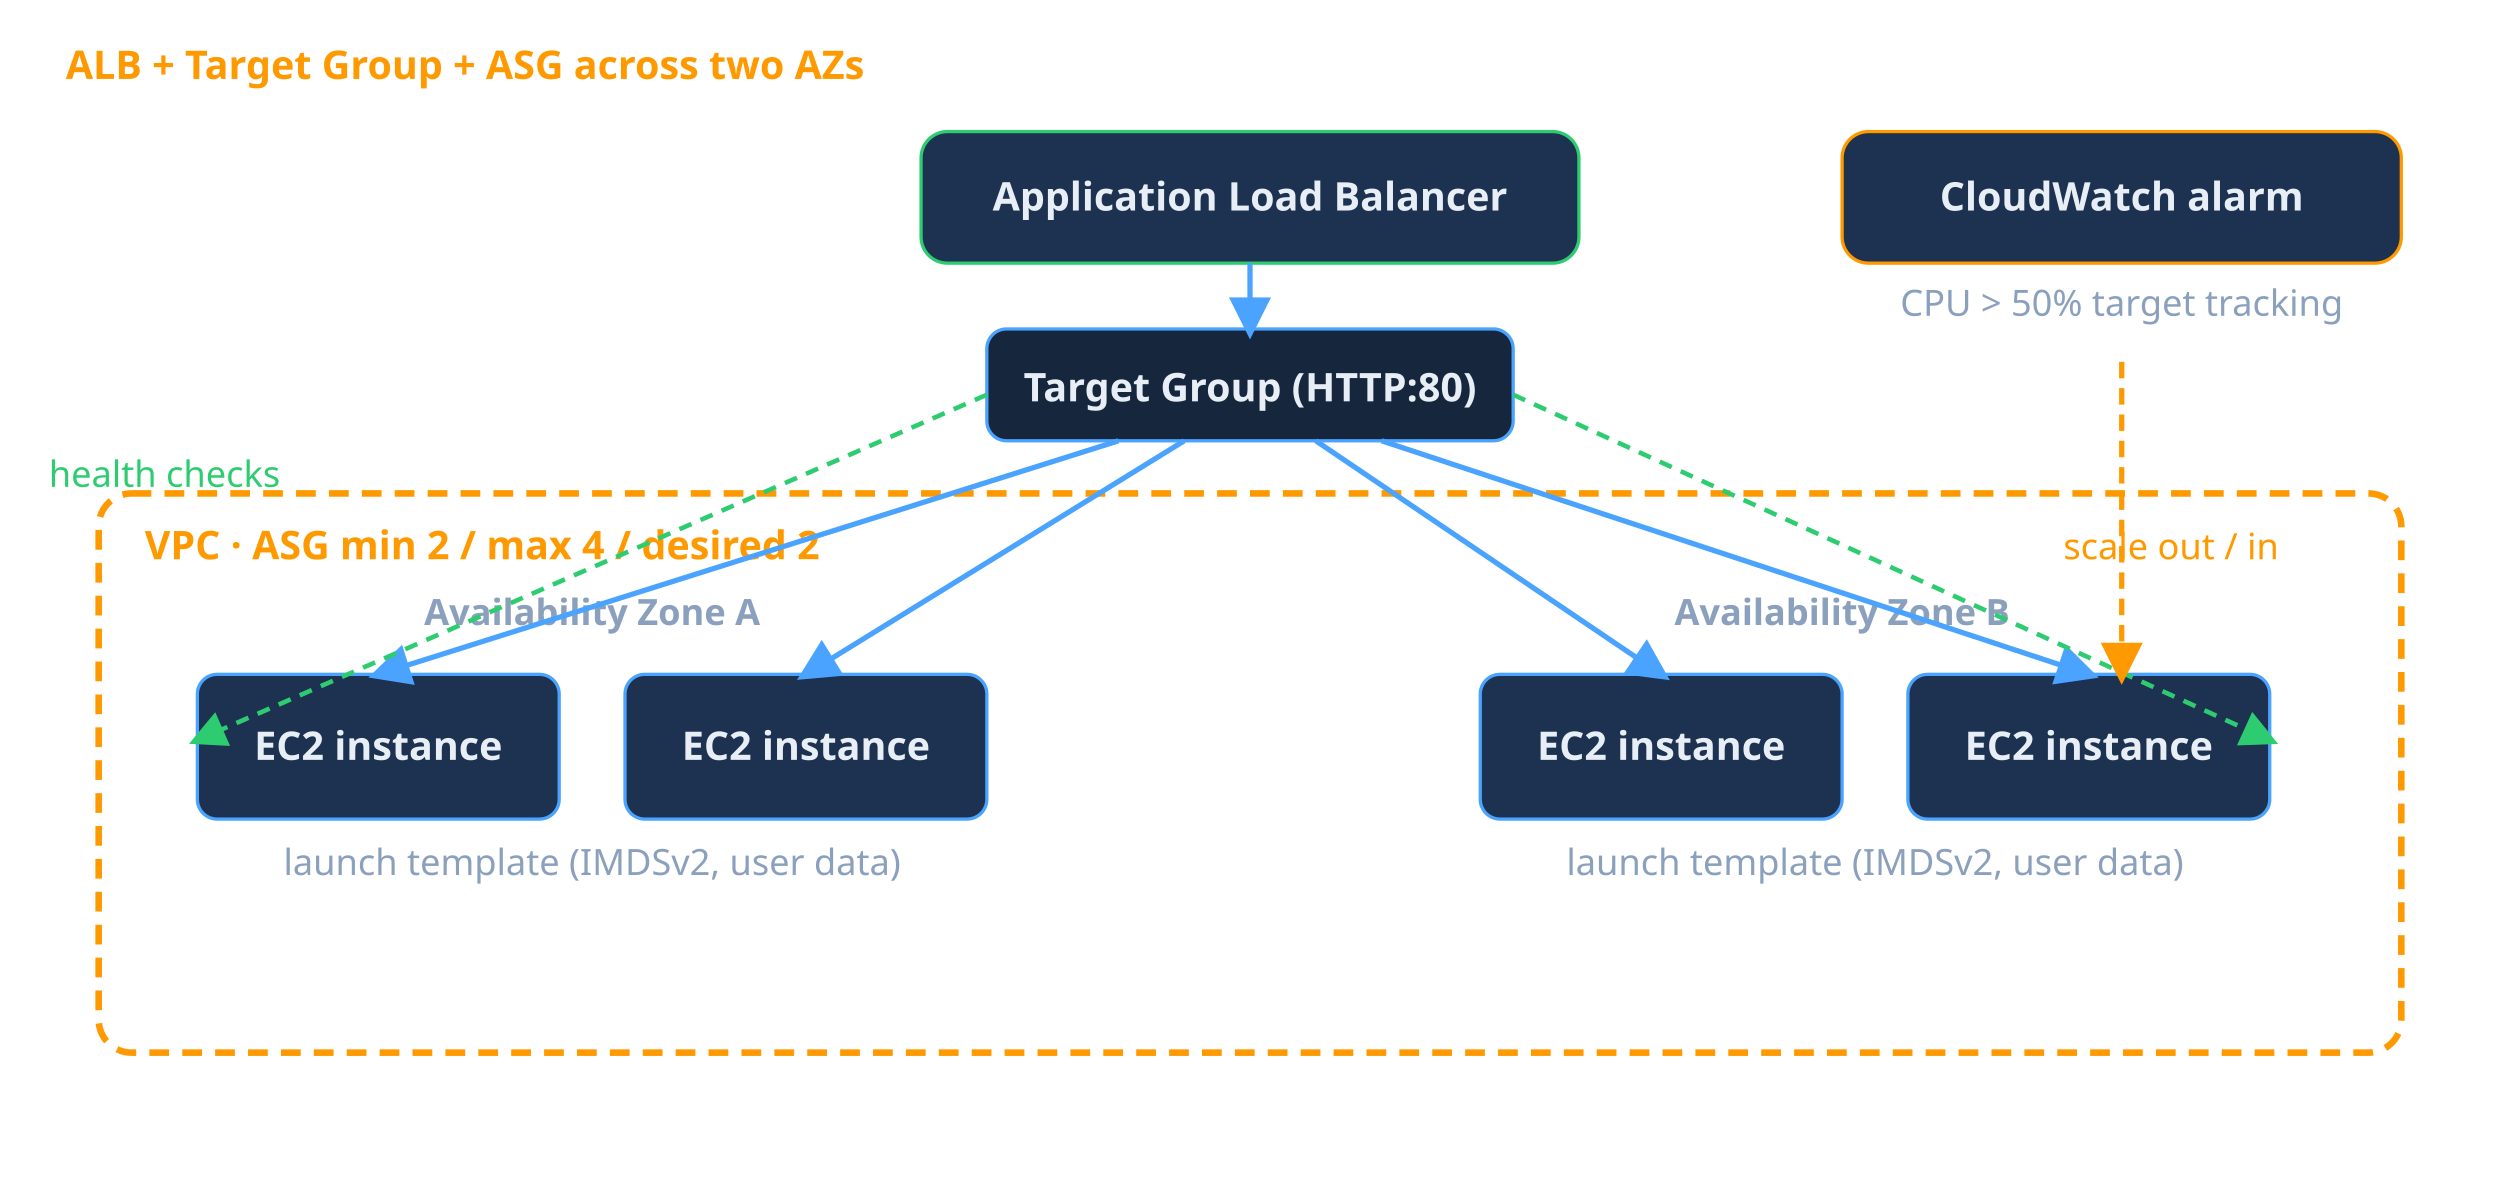
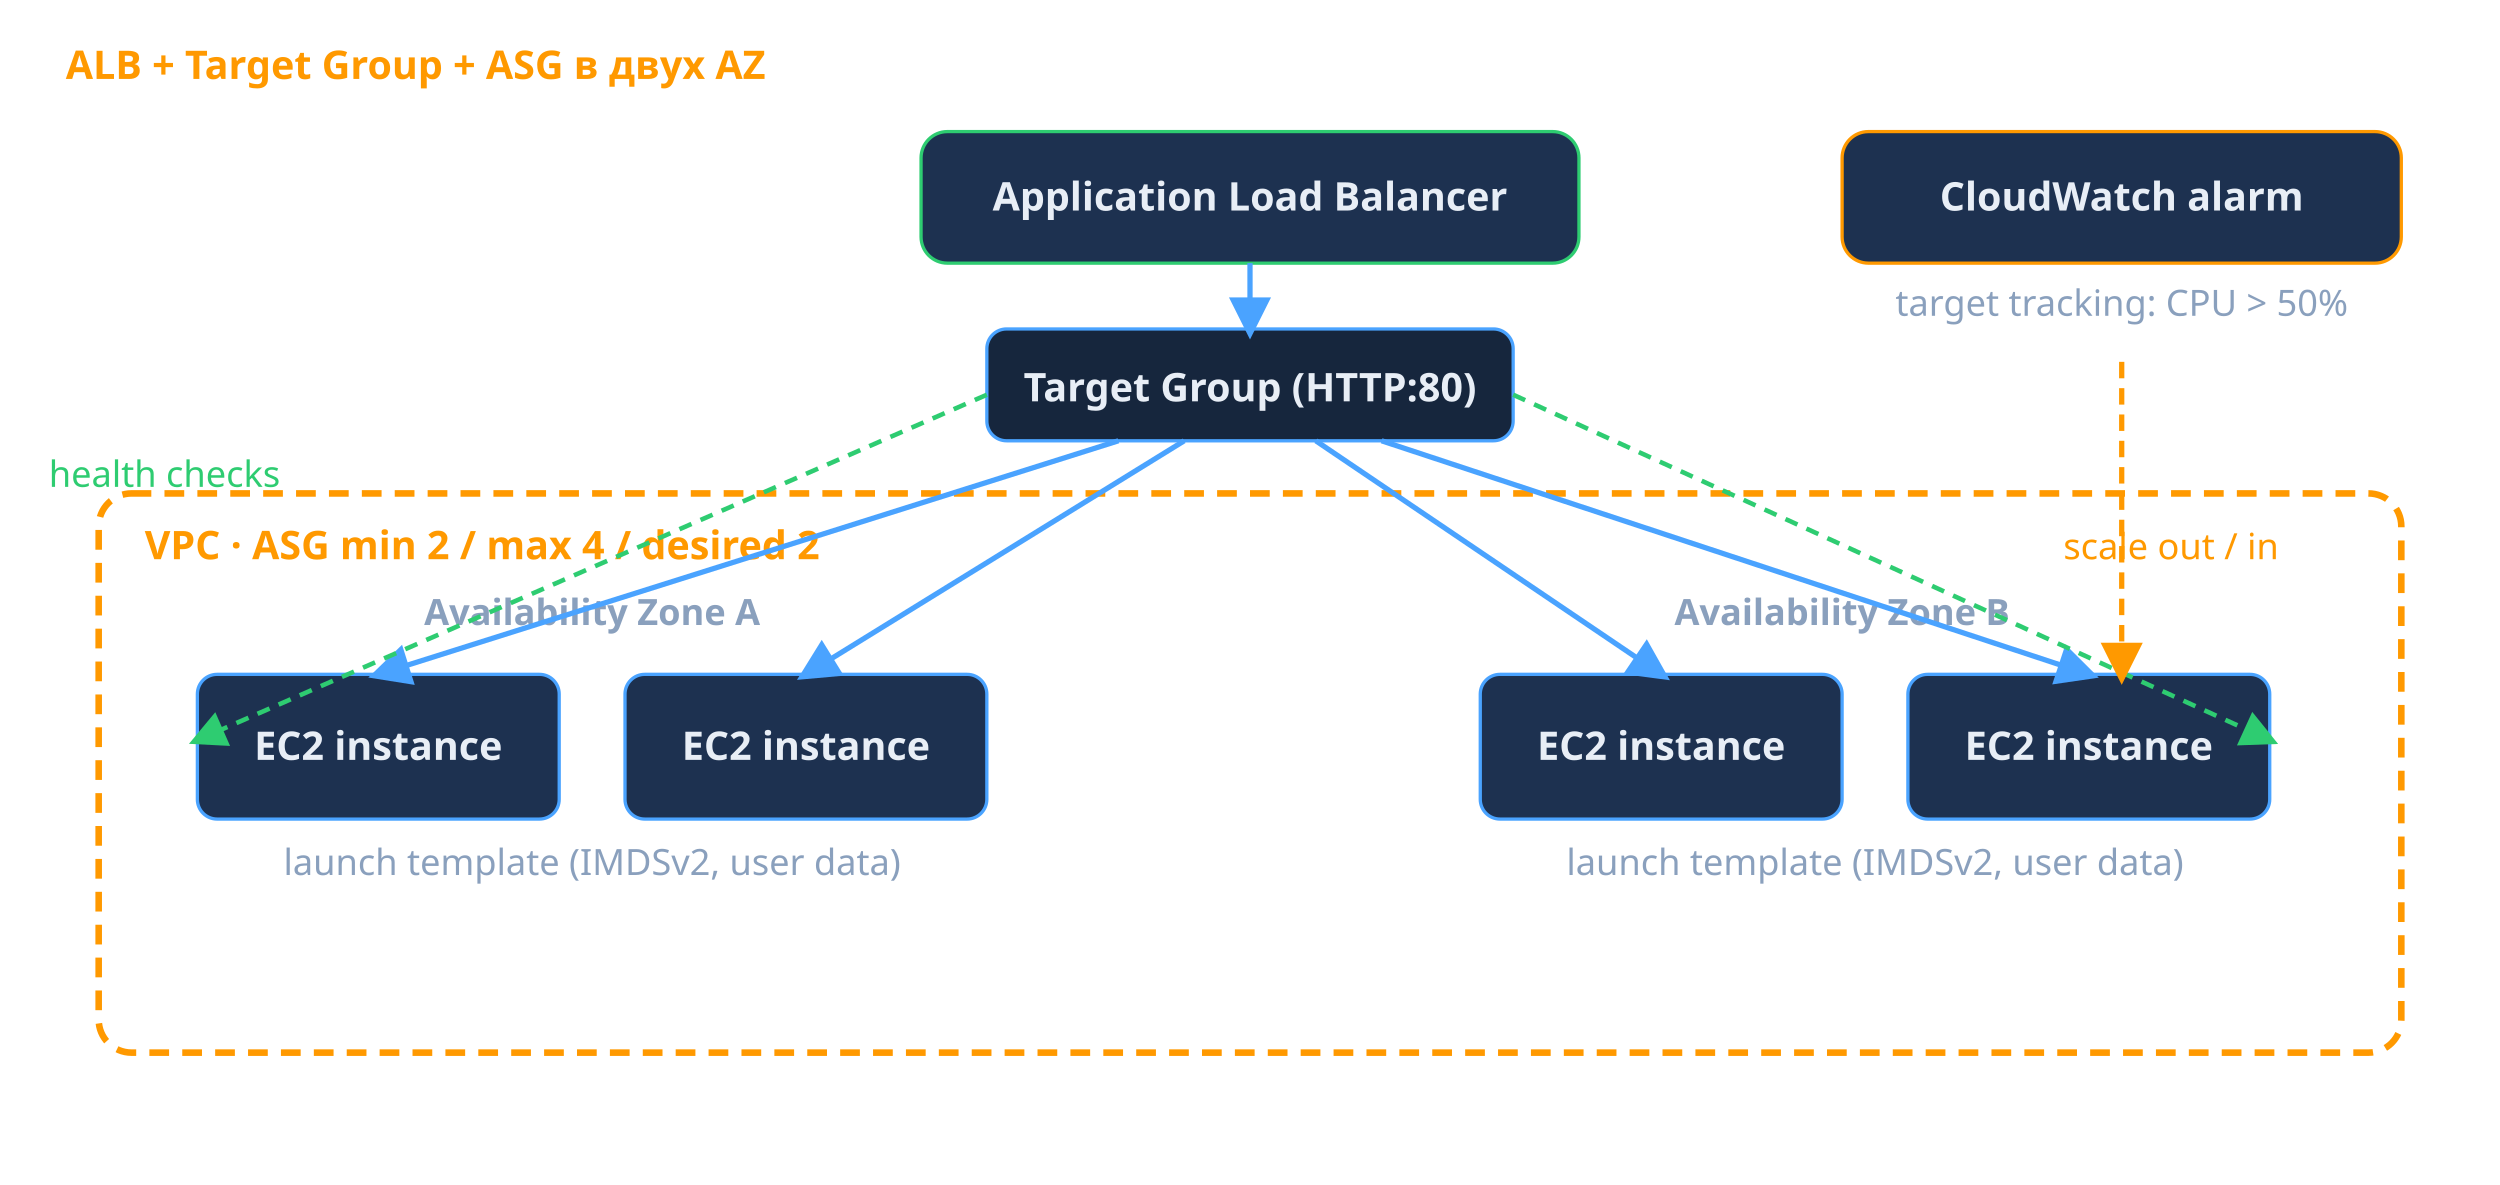
- <svg xmlns="http://www.w3.org/2000/svg" viewBox="0 0 760 360" role="img" aria-label="Application Load Balancer with target group fronting an Auto Scaling Group across two Availability Zones, scaling on a CloudWatch metric">
+ <svg xmlns="http://www.w3.org/2000/svg" viewBox="0 0 760 360" role="img" aria-label="Application Load Balancer с target group перед Auto Scaling Group в двух Availability Zone, масштабирование по метрике CloudWatch">
  <style>
    .vpc { fill: none; stroke: #ff9900; stroke-width: 2; stroke-dasharray: 6 4; }
    .alb { fill: #1d3150; stroke: #2ecc71; }
    .tg { fill: #16263d; stroke: #4aa3ff; }
    .inst { fill: #1d3150; stroke: #4aa3ff; }
    .cw { fill: #1d3150; stroke: #ff9900; }
    .nodet { fill: #e8eef6; font: 600 12px system-ui, sans-serif; text-anchor: middle; }
    .sub { fill: #8aa0bd; font: 11px system-ui, sans-serif; text-anchor: middle; }
    .azlbl { fill: #8aa0bd; font: 600 11px system-ui, sans-serif; text-anchor: middle; }
    .ttl { fill: #ff9900; font: 700 12px system-ui, sans-serif; }
    .flow { stroke: #4aa3ff; stroke-width: 1.6; fill: none; marker-end: url(#arr); }
    .hc { stroke: #2ecc71; stroke-width: 1.4; stroke-dasharray: 4 3; fill: none; marker-end: url(#arrG); }
    .scale { stroke: #ff9900; stroke-width: 1.6; stroke-dasharray: 5 3; fill: none; marker-end: url(#arrO); }
  </style>
  <defs>
    <marker id="arr" markerWidth="8" markerHeight="8" refX="6" refY="4" orient="auto">
      <path d="M0,0 L8,4 L0,8 z" fill="#4aa3ff" />
    </marker>
    <marker id="arrG" markerWidth="8" markerHeight="8" refX="6" refY="4" orient="auto">
      <path d="M0,0 L8,4 L0,8 z" fill="#2ecc71" />
    </marker>
    <marker id="arrO" markerWidth="8" markerHeight="8" refX="6" refY="4" orient="auto">
      <path d="M0,0 L8,4 L0,8 z" fill="#ff9900" />
    </marker>
  </defs>
-   <text x="20" y="24" class="ttl">ALB + Target Group + ASG across two AZs</text>
+   <text x="20" y="24" class="ttl">ALB + Target Group + ASG в двух AZ</text>
  <rect class="alb" x="280" y="40" width="200" height="40" rx="8" />
  <text class="nodet" x="380" y="64">Application Load Balancer</text>
  <rect class="tg" x="300" y="100" width="160" height="34" rx="6" />
  <text class="nodet" x="380" y="122">Target Group (HTTP:80)</text>
  <rect class="vpc" x="30" y="150" width="700" height="170" rx="10" />
  <text x="44" y="170" class="ttl">VPC · ASG min 2 / max 4 / desired 2</text>
  <text x="180" y="190" class="azlbl">Availability Zone A</text>
  <text x="560" y="190" class="azlbl">Availability Zone B</text>
  <rect class="inst" x="60" y="205" width="110" height="44" rx="6" />
  <text class="nodet" x="115" y="231">EC2 instance</text>
  <rect class="inst" x="190" y="205" width="110" height="44" rx="6" />
  <text class="nodet" x="245" y="231">EC2 instance</text>
  <text class="sub" x="180" y="266">launch template (IMDSv2, user data)</text>
  <rect class="inst" x="450" y="205" width="110" height="44" rx="6" />
  <text class="nodet" x="505" y="231">EC2 instance</text>
  <rect class="inst" x="580" y="205" width="110" height="44" rx="6" />
  <text class="nodet" x="635" y="231">EC2 instance</text>
  <text class="sub" x="570" y="266">launch template (IMDSv2, user data)</text>
  <rect class="cw" x="560" y="40" width="170" height="40" rx="8" />
  <text class="nodet" x="645" y="64">CloudWatch alarm</text>
-   <text class="sub" x="645" y="96">CPU &gt; 50% target tracking</text>
+   <text class="sub" x="645" y="96">target tracking: CPU &gt; 50%</text>
  <path class="flow" d="M380,80 L380,100" />
  <path class="flow" d="M340,134 L115,205" />
  <path class="flow" d="M360,134 L245,205" />
  <path class="flow" d="M400,134 L505,205" />
  <path class="flow" d="M420,134 L635,205" />
  <path class="hc" d="M300,120 L60,225" />
  <path class="hc" d="M460,120 L690,225" />
  <text x="50" y="148" class="sub" style="fill:#2ecc71">health checks</text>
  <path class="scale" d="M645,110 L645,205" />
  <text x="660" y="170" class="sub" style="fill:#ff9900">scale out / in</text>
</svg>
